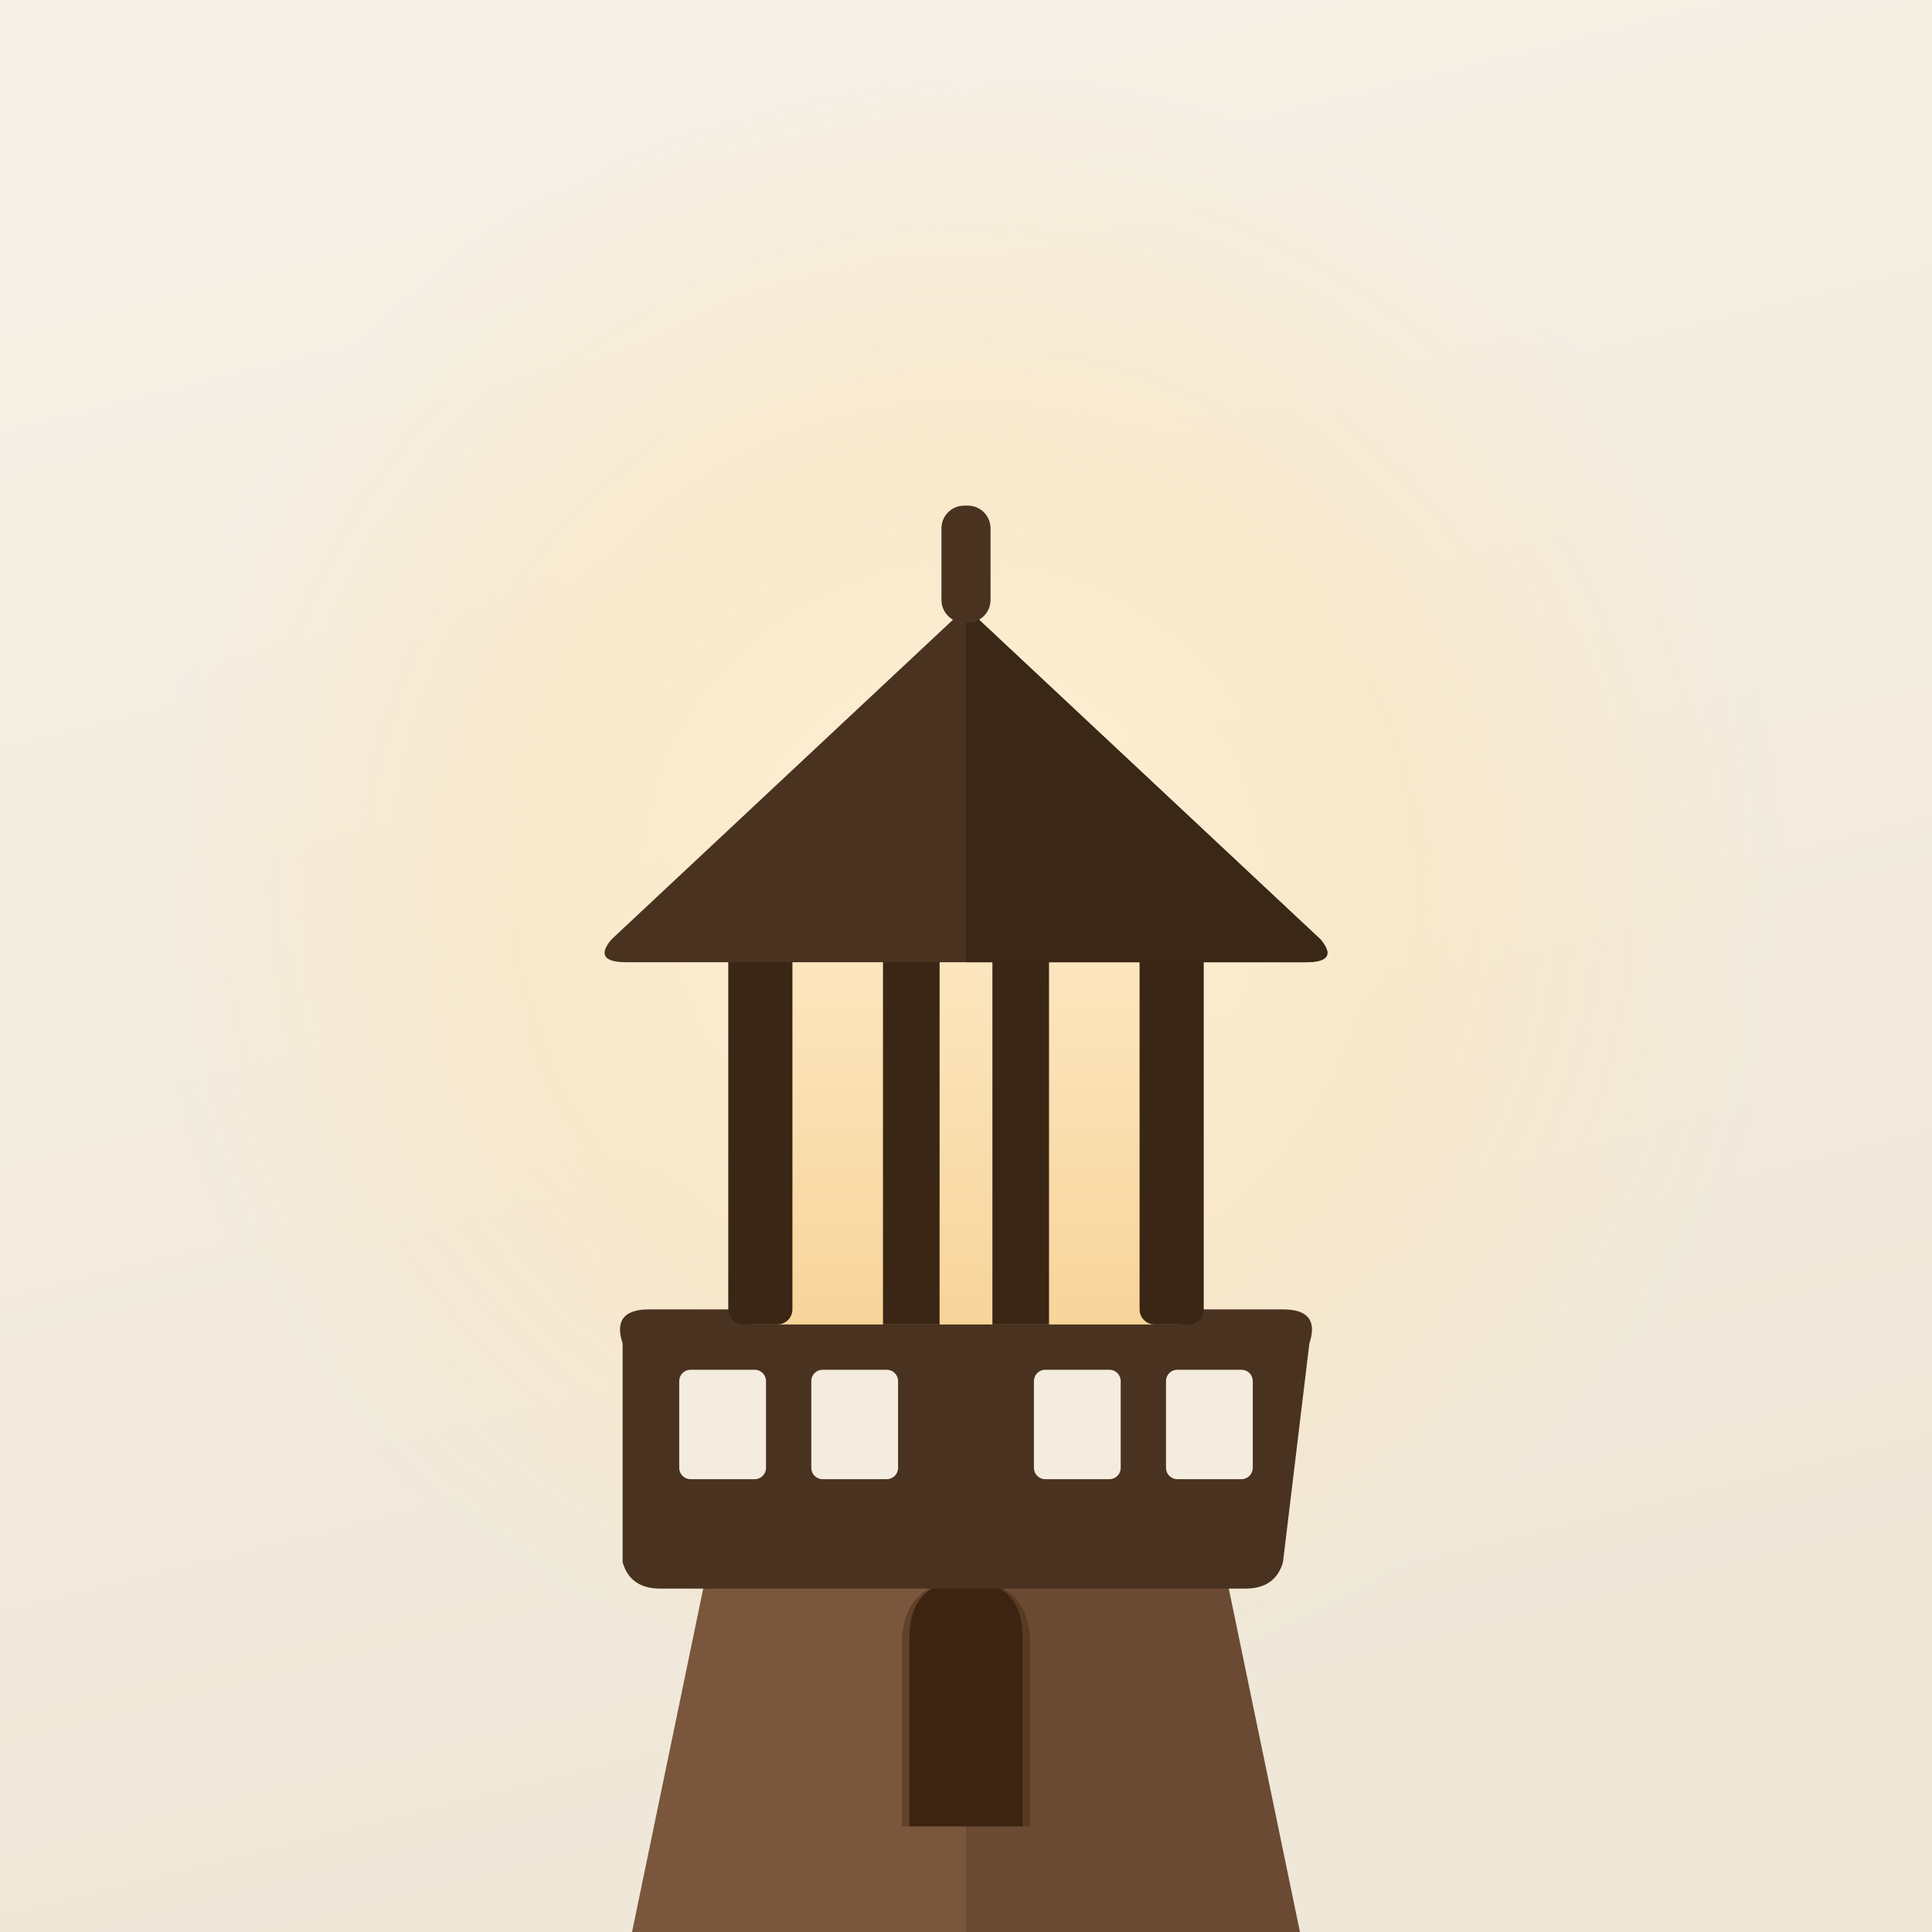
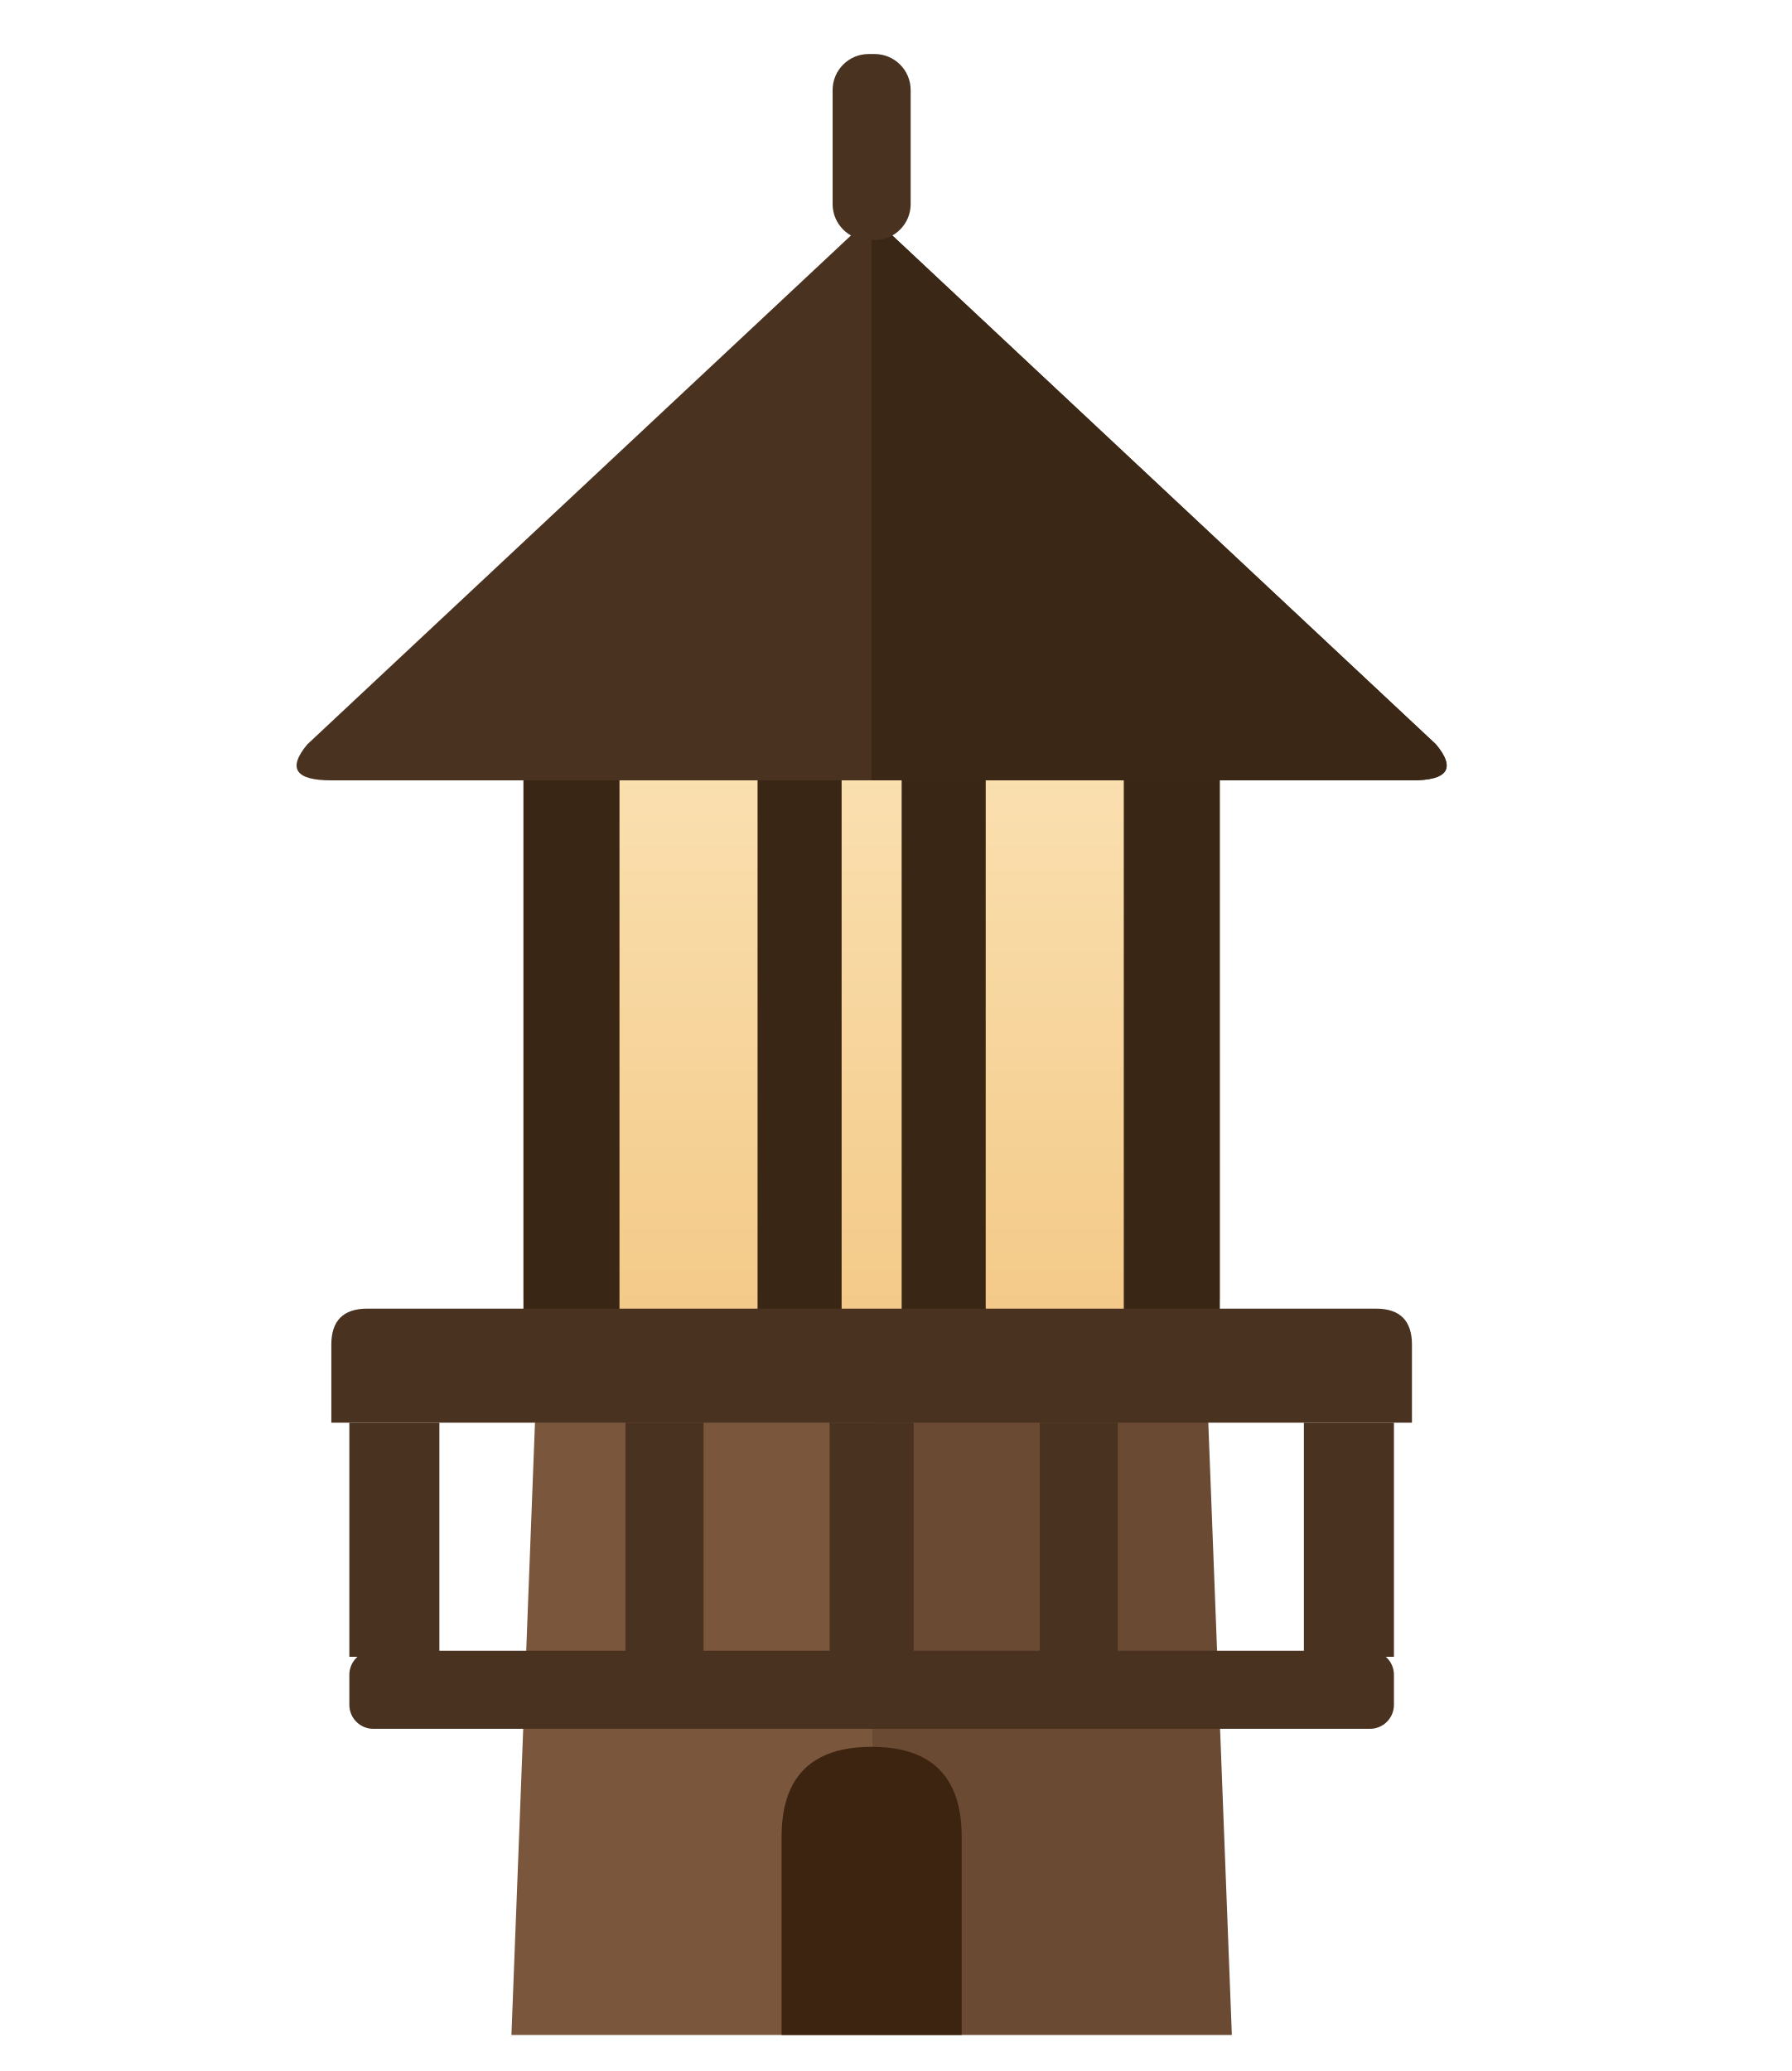
- <svg xmlns="http://www.w3.org/2000/svg" width="1024" height="1024" viewBox="0 0 1024 1024">
+ <svg xmlns="http://www.w3.org/2000/svg" width="640" height="740" viewBox="280 250 480 690">
  <defs>
-     <linearGradient id="bg" x1="0" y1="0" x2="0.25" y2="1">
-       <stop offset="0" stop-color="#f6f1e7" />
-       <stop offset="1" stop-color="#efe7d8" />
-     </linearGradient>
-     <radialGradient id="glow" cx="0.5" cy="0.46" r="0.42">
-       <stop offset="0" stop-color="#fff3da" stop-opacity="0.95" />
-       <stop offset="0.55" stop-color="#ffe6b8" stop-opacity="0.5" />
-       <stop offset="1" stop-color="#ffe6b8" stop-opacity="0" />
-     </radialGradient>
    <linearGradient id="lantern" x1="0" y1="0" x2="0" y2="1">
-       <stop offset="0" stop-color="#fde8c4" />
-       <stop offset="1" stop-color="#f7d49a" />
+       <stop offset="0" stop-color="#fbe2b4" />
+       <stop offset="1" stop-color="#f3c987" />
    </linearGradient>
  </defs>
-   <rect width="1024" height="1024" fill="url(#bg)" />
-   <rect width="1024" height="1024" fill="url(#glow)" />
-   <path d="M512 720 L512 1024 L335 1024 L398 720 Z" fill="#7a563c" />
-   <path d="M512 720 L626 720 L689 1024 L512 1024 Z" fill="#6a4a32" />
-   <path d="M512 838 q34 0 34 34 l0 96 -68 0 0 -96 q0 -34 34 -34 Z" fill="#41281280" opacity="0.9" />
-   <path d="M512 838 q30 0 30 30 l0 100 -60 0 0 -100 q0 -30 30 -30 Z" fill="#3c2410" />
-   <path d="M330 712 q-6 -18 14 -18 L680 694 q20 0 14 18 l-14 116 q-4 14 -20 14 L350 842 q-16 0 -20 -14 Z" fill="#4a3220" />
-   <g fill="#f3ecdf">
-     <rect x="360" y="726" width="46" height="58" rx="6" />
-     <rect x="430" y="726" width="46" height="58" rx="6" />
-     <rect x="548" y="726" width="46" height="58" rx="6" />
-     <rect x="618" y="726" width="46" height="58" rx="6" />
+   <path d="M512 720 L512 928 L392 928 L400 720 Z" fill="#7a563c" />
+   <path d="M512 720 L624 720 L632 928 L512 928 Z" fill="#6a4a32" />
+   <path d="M512 832 q30 0 30 30 l0 66 -60 0 0 -66 q0 -30 30 -30 Z" fill="#3c2410" />
+   <rect x="396" y="486" width="232" height="208" rx="12" fill="url(#lantern)" />
+   <g fill="#3a2614">
+     <rect x="396" y="486" width="32" height="208" rx="7" />
+     <rect x="596" y="486" width="32" height="208" rx="7" />
+     <rect x="474" y="486" width="28" height="208" />
+     <rect x="522" y="486" width="28" height="208" />
  </g>
-   <rect x="386" y="486" width="252" height="216" rx="14" fill="url(#lantern)" />
-   <g fill="#3a2614">
-     <rect x="386" y="486" width="34" height="216" rx="8" />
-     <rect x="604" y="486" width="34" height="216" rx="8" />
-     <rect x="468" y="486" width="30" height="216" />
-     <rect x="526" y="486" width="30" height="216" />
+   <g fill="#4a3220">
+     <path d="M344 686 q-12 0 -12 12 l0 26 360 0 0 -26 q0 -12 -12 -12 Z" />
+     <rect x="338" y="800" width="348" height="26" rx="8" />
+     <rect x="338" y="724" width="30" height="78" />
+     <rect x="430" y="724" width="26" height="78" />
+     <rect x="498" y="724" width="28" height="78" />
+     <rect x="568" y="724" width="26" height="78" />
+     <rect x="656" y="724" width="30" height="78" />
  </g>
  <path d="M512 322 L700 498 q10 12 -8 12 L332 510 q-18 0 -8 -12 Z" fill="#4a3220" />
  <path d="M512 322 L700 498 q10 12 -8 12 L512 510 Z" fill="#3a2716" />
  <rect x="499" y="268" width="26" height="62" rx="12" fill="#4a3220" />
</svg>
